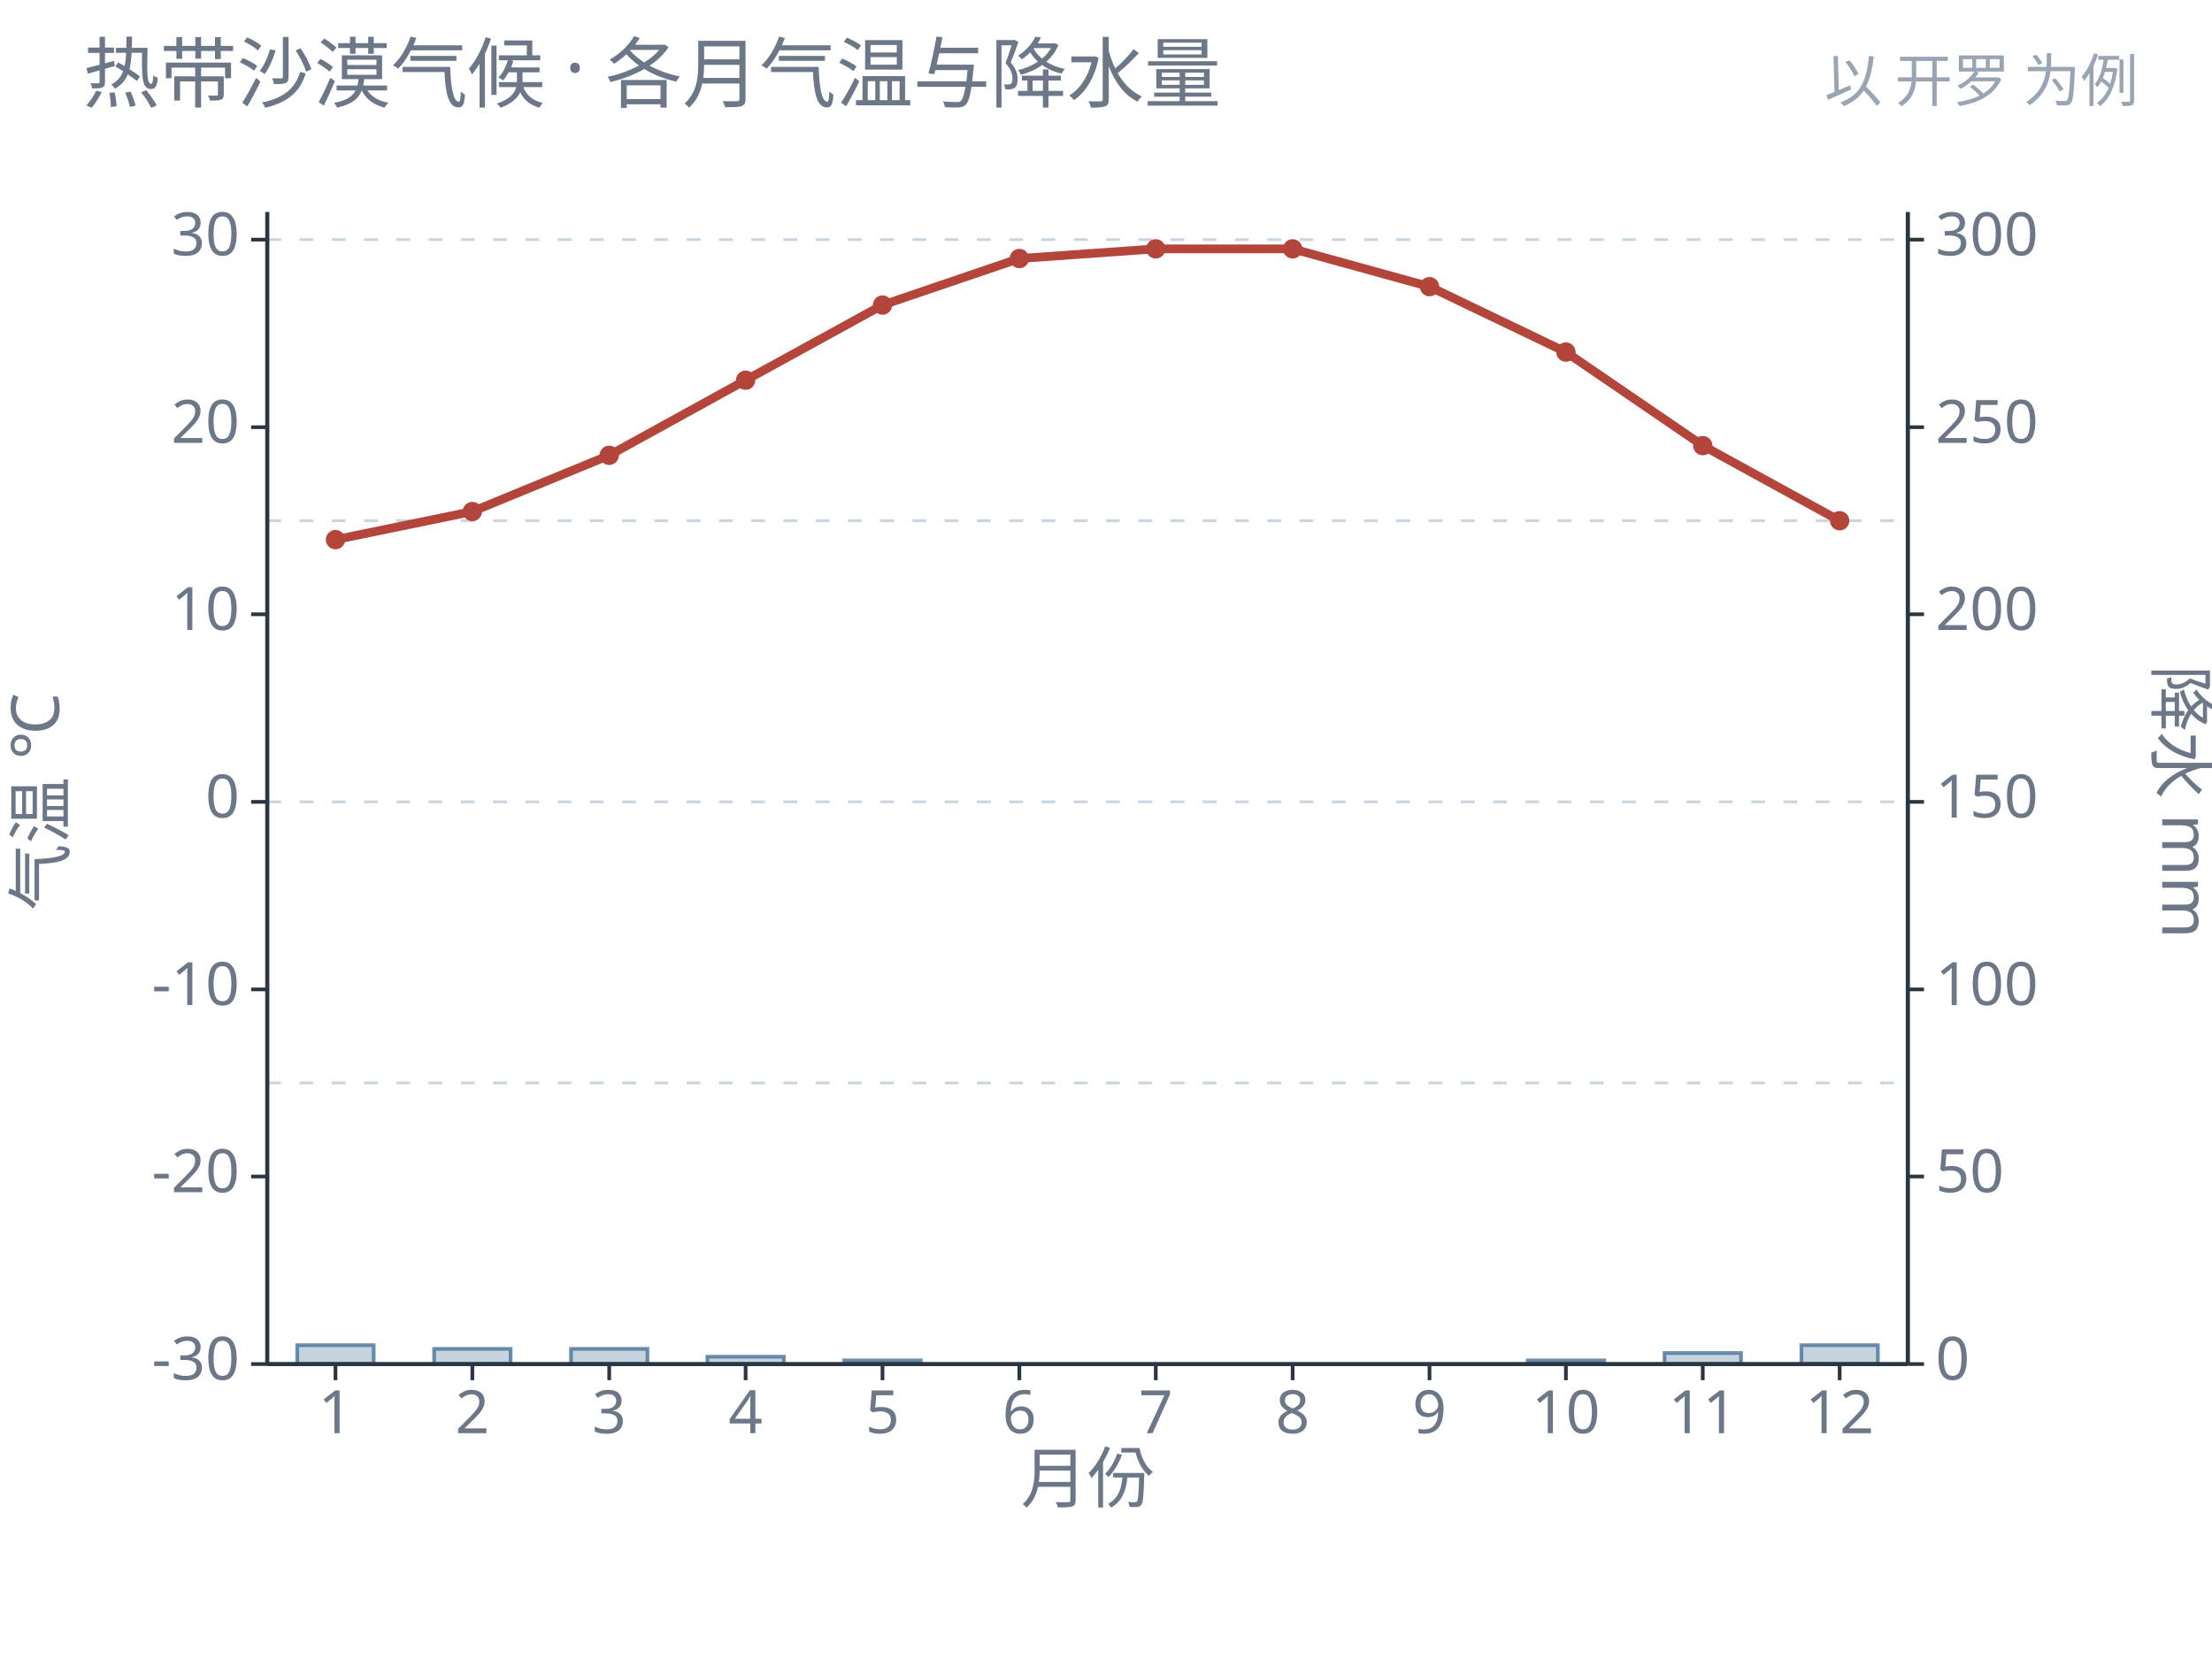
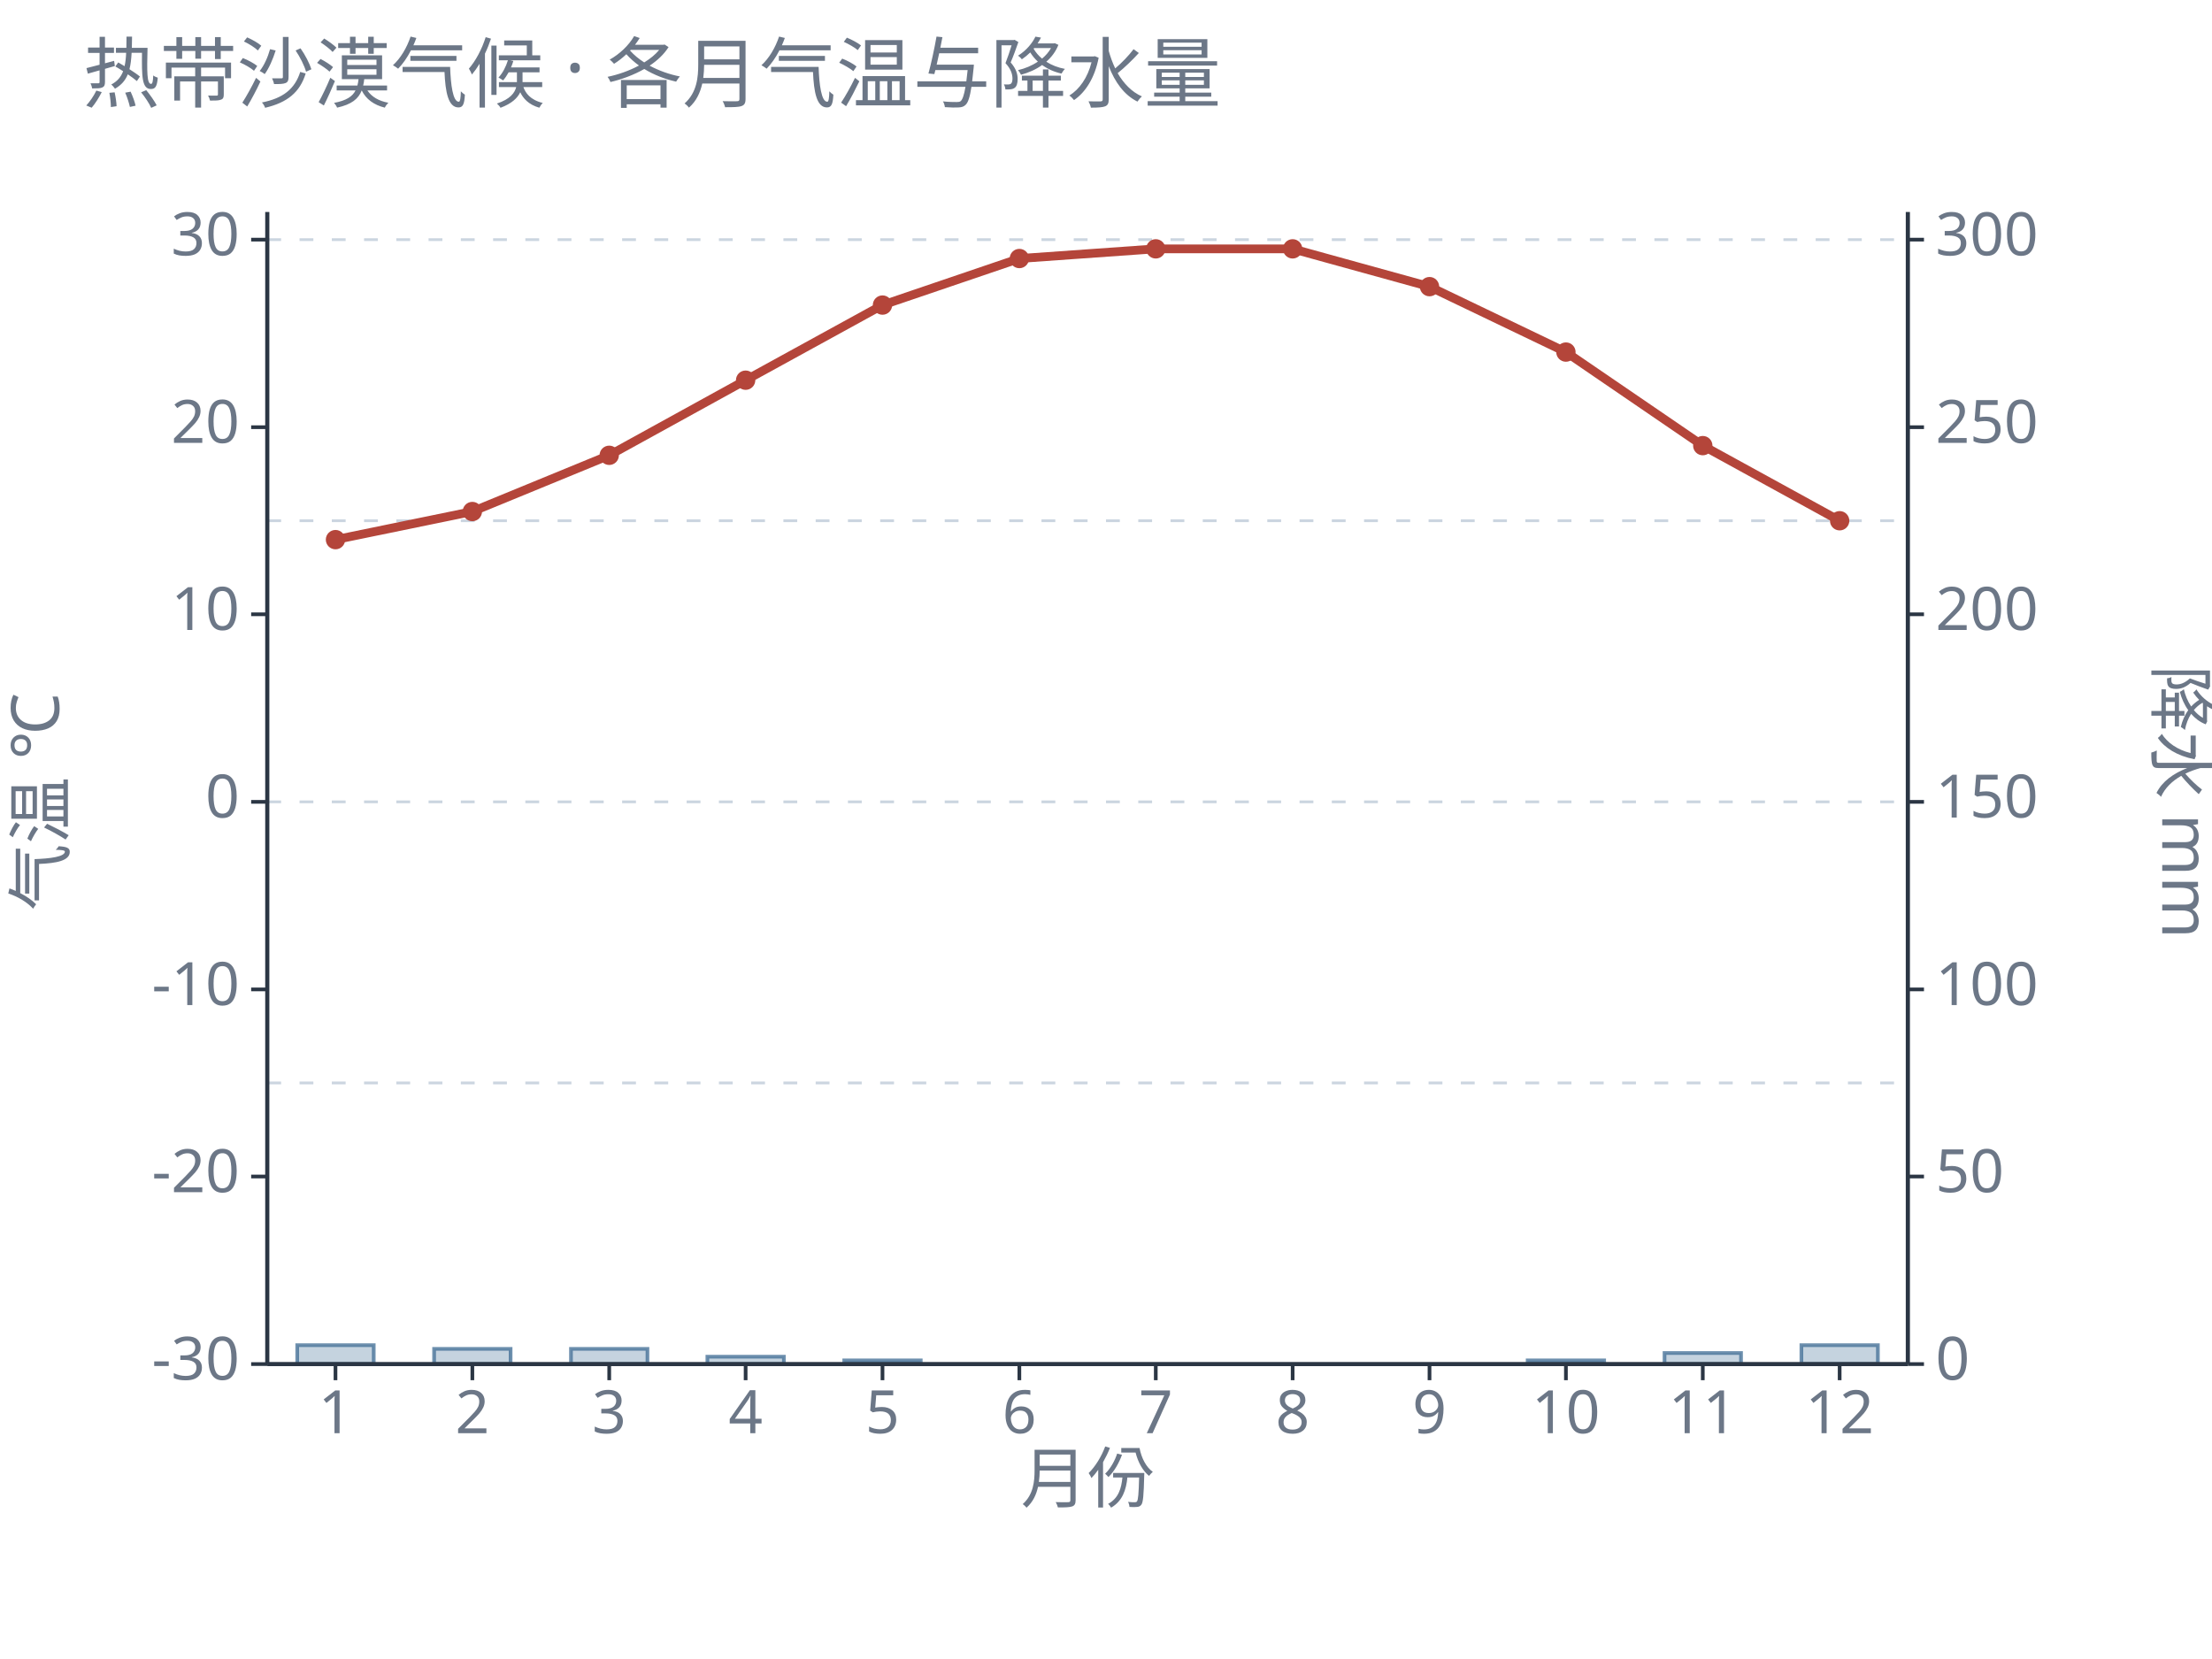
<svg xmlns="http://www.w3.org/2000/svg" viewBox="0 0 480 360" width="480" height="360" role="img" font-family="PingFang SC, Microsoft YaHei, Source Han Sans SC, sans-serif">
  <rect width="480" height="360" fill="#fff" />
  <text x="18.0" y="22.0" font-size="16.7" fill="#6C7787" text-anchor="start">热带沙漠气候 · 各月气温与降水量</text>
-   <text x="464.0" y="22.0" font-size="12.5" fill="#9AA5B3" text-anchor="end">以 开罗 为例</text>
  <line x1="58.0" y1="296.0" x2="414.0" y2="296.0" stroke="#CBD5E0" stroke-width="0.60" stroke-linecap="butt" stroke-dasharray="3 4" />
  <line x1="58.0" y1="235.0" x2="414.0" y2="235.0" stroke="#CBD5E0" stroke-width="0.60" stroke-linecap="butt" stroke-dasharray="3 4" />
  <line x1="58.0" y1="174.0" x2="414.0" y2="174.0" stroke="#CBD5E0" stroke-width="0.60" stroke-linecap="butt" stroke-dasharray="3 4" />
  <line x1="58.0" y1="113.0" x2="414.0" y2="113.0" stroke="#CBD5E0" stroke-width="0.60" stroke-linecap="butt" stroke-dasharray="3 4" />
  <line x1="58.0" y1="52.0" x2="414.0" y2="52.0" stroke="#CBD5E0" stroke-width="0.60" stroke-linecap="butt" stroke-dasharray="3 4" />
  <rect x="64.5" y="291.9" width="16.6" height="4.1" rx="0.0" fill="rgba(62,107,147,.30)" stroke="rgba(62,107,147,.75)" stroke-width="0.80" />
  <rect x="94.2" y="292.7" width="16.6" height="3.3" rx="0.0" fill="rgba(62,107,147,.30)" stroke="rgba(62,107,147,.75)" stroke-width="0.80" />
  <rect x="123.9" y="292.7" width="16.6" height="3.3" rx="0.0" fill="rgba(62,107,147,.30)" stroke="rgba(62,107,147,.75)" stroke-width="0.80" />
  <rect x="153.5" y="294.4" width="16.6" height="1.6" rx="0.0" fill="rgba(62,107,147,.30)" stroke="rgba(62,107,147,.75)" stroke-width="0.80" />
  <rect x="183.2" y="295.2" width="16.6" height="0.8" rx="0.0" fill="rgba(62,107,147,.30)" stroke="rgba(62,107,147,.75)" stroke-width="0.80" />
  <rect x="212.9" y="296.0" width="16.6" height="0.0" rx="0.0" fill="rgba(62,107,147,.30)" stroke="rgba(62,107,147,.75)" stroke-width="0.80" />
  <rect x="242.5" y="296.0" width="16.6" height="0.0" rx="0.0" fill="rgba(62,107,147,.30)" stroke="rgba(62,107,147,.75)" stroke-width="0.80" />
  <rect x="272.2" y="296.0" width="16.6" height="0.0" rx="0.0" fill="rgba(62,107,147,.30)" stroke="rgba(62,107,147,.75)" stroke-width="0.80" />
  <rect x="301.9" y="296.0" width="16.6" height="0.0" rx="0.0" fill="rgba(62,107,147,.30)" stroke="rgba(62,107,147,.75)" stroke-width="0.80" />
  <rect x="331.5" y="295.2" width="16.6" height="0.8" rx="0.0" fill="rgba(62,107,147,.30)" stroke="rgba(62,107,147,.75)" stroke-width="0.80" />
  <rect x="361.2" y="293.6" width="16.6" height="2.4" rx="0.0" fill="rgba(62,107,147,.30)" stroke="rgba(62,107,147,.75)" stroke-width="0.80" />
  <rect x="390.9" y="291.9" width="16.6" height="4.1" rx="0.0" fill="rgba(62,107,147,.30)" stroke="rgba(62,107,147,.75)" stroke-width="0.80" />
  <path d="M72.8 117.1 L102.5 111.0 L132.2 98.8 L161.8 82.5 L191.5 66.2 L221.2 56.1 L250.8 54.0 L280.5 54.0 L310.2 62.2 L339.8 76.4 L369.5 96.7 L399.2 113.0" fill="none" stroke="#B4453A" stroke-width="1.90" stroke-linecap="round" stroke-linejoin="round" />
  <circle cx="72.8" cy="117.1" r="2.1" fill="#B4453A" />
  <circle cx="102.5" cy="111.0" r="2.1" fill="#B4453A" />
  <circle cx="132.2" cy="98.8" r="2.1" fill="#B4453A" />
  <circle cx="161.8" cy="82.5" r="2.1" fill="#B4453A" />
  <circle cx="191.5" cy="66.2" r="2.1" fill="#B4453A" />
  <circle cx="221.2" cy="56.1" r="2.1" fill="#B4453A" />
  <circle cx="250.8" cy="54.0" r="2.1" fill="#B4453A" />
  <circle cx="280.5" cy="54.0" r="2.1" fill="#B4453A" />
  <circle cx="310.2" cy="62.2" r="2.1" fill="#B4453A" />
  <circle cx="339.8" cy="76.4" r="2.1" fill="#B4453A" />
  <circle cx="369.5" cy="96.7" r="2.1" fill="#B4453A" />
  <circle cx="399.2" cy="113.0" r="2.1" fill="#B4453A" />
  <line x1="58.0" y1="46.0" x2="58.0" y2="296.0" stroke="#2B3644" stroke-width="0.90" stroke-linecap="butt" />
  <line x1="414.0" y1="46.0" x2="414.0" y2="296.0" stroke="#2B3644" stroke-width="0.90" stroke-linecap="butt" />
  <line x1="58.0" y1="296.0" x2="414.0" y2="296.0" stroke="#2B3644" stroke-width="0.90" stroke-linecap="butt" />
  <line x1="54.5" y1="296.0" x2="58.0" y2="296.0" stroke="#2B3644" stroke-width="0.80" stroke-linecap="butt" />
  <text x="52.0" y="299.4" font-size="13.0" fill="#6C7787" text-anchor="end">-30</text>
  <line x1="414.0" y1="296.0" x2="417.5" y2="296.0" stroke="#2B3644" stroke-width="0.80" stroke-linecap="butt" />
  <text x="420.0" y="299.4" font-size="13.0" fill="#6C7787" text-anchor="start">0</text>
  <line x1="54.5" y1="255.3" x2="58.0" y2="255.3" stroke="#2B3644" stroke-width="0.80" stroke-linecap="butt" />
  <text x="52.0" y="258.7" font-size="13.0" fill="#6C7787" text-anchor="end">-20</text>
  <line x1="414.0" y1="255.3" x2="417.5" y2="255.3" stroke="#2B3644" stroke-width="0.80" stroke-linecap="butt" />
  <text x="420.0" y="258.7" font-size="13.0" fill="#6C7787" text-anchor="start">50</text>
  <line x1="54.5" y1="214.7" x2="58.0" y2="214.7" stroke="#2B3644" stroke-width="0.80" stroke-linecap="butt" />
  <text x="52.0" y="218.1" font-size="13.0" fill="#6C7787" text-anchor="end">-10</text>
  <line x1="414.0" y1="214.7" x2="417.5" y2="214.7" stroke="#2B3644" stroke-width="0.80" stroke-linecap="butt" />
  <text x="420.0" y="218.1" font-size="13.0" fill="#6C7787" text-anchor="start">100</text>
  <line x1="54.5" y1="174.0" x2="58.0" y2="174.0" stroke="#2B3644" stroke-width="0.80" stroke-linecap="butt" />
  <text x="52.0" y="177.4" font-size="13.0" fill="#6C7787" text-anchor="end">0</text>
  <line x1="414.0" y1="174.0" x2="417.5" y2="174.0" stroke="#2B3644" stroke-width="0.80" stroke-linecap="butt" />
  <text x="420.0" y="177.4" font-size="13.0" fill="#6C7787" text-anchor="start">150</text>
  <line x1="54.5" y1="133.3" x2="58.0" y2="133.3" stroke="#2B3644" stroke-width="0.80" stroke-linecap="butt" />
  <text x="52.0" y="136.7" font-size="13.0" fill="#6C7787" text-anchor="end">10</text>
  <line x1="414.0" y1="133.3" x2="417.5" y2="133.3" stroke="#2B3644" stroke-width="0.80" stroke-linecap="butt" />
  <text x="420.0" y="136.7" font-size="13.0" fill="#6C7787" text-anchor="start">200</text>
  <line x1="54.5" y1="92.7" x2="58.0" y2="92.7" stroke="#2B3644" stroke-width="0.80" stroke-linecap="butt" />
  <text x="52.0" y="96.1" font-size="13.0" fill="#6C7787" text-anchor="end">20</text>
  <line x1="414.0" y1="92.7" x2="417.5" y2="92.7" stroke="#2B3644" stroke-width="0.80" stroke-linecap="butt" />
  <text x="420.0" y="96.1" font-size="13.0" fill="#6C7787" text-anchor="start">250</text>
  <line x1="54.5" y1="52.0" x2="58.0" y2="52.0" stroke="#2B3644" stroke-width="0.80" stroke-linecap="butt" />
  <text x="52.0" y="55.4" font-size="13.0" fill="#6C7787" text-anchor="end">30</text>
  <line x1="414.0" y1="52.0" x2="417.5" y2="52.0" stroke="#2B3644" stroke-width="0.80" stroke-linecap="butt" />
  <text x="420.0" y="55.4" font-size="13.0" fill="#6C7787" text-anchor="start">300</text>
  <line x1="72.8" y1="296.0" x2="72.8" y2="299.5" stroke="#2B3644" stroke-width="0.80" stroke-linecap="butt" />
  <text x="72.8" y="311.0" font-size="13.0" fill="#6C7787" text-anchor="middle">1</text>
  <line x1="102.5" y1="296.0" x2="102.5" y2="299.5" stroke="#2B3644" stroke-width="0.80" stroke-linecap="butt" />
  <text x="102.5" y="311.0" font-size="13.0" fill="#6C7787" text-anchor="middle">2</text>
  <line x1="132.2" y1="296.0" x2="132.2" y2="299.5" stroke="#2B3644" stroke-width="0.80" stroke-linecap="butt" />
  <text x="132.2" y="311.0" font-size="13.0" fill="#6C7787" text-anchor="middle">3</text>
  <line x1="161.8" y1="296.0" x2="161.8" y2="299.5" stroke="#2B3644" stroke-width="0.80" stroke-linecap="butt" />
  <text x="161.8" y="311.0" font-size="13.0" fill="#6C7787" text-anchor="middle">4</text>
  <line x1="191.5" y1="296.0" x2="191.5" y2="299.5" stroke="#2B3644" stroke-width="0.80" stroke-linecap="butt" />
  <text x="191.5" y="311.0" font-size="13.0" fill="#6C7787" text-anchor="middle">5</text>
  <line x1="221.2" y1="296.0" x2="221.2" y2="299.5" stroke="#2B3644" stroke-width="0.80" stroke-linecap="butt" />
  <text x="221.2" y="311.0" font-size="13.0" fill="#6C7787" text-anchor="middle">6</text>
  <line x1="250.8" y1="296.0" x2="250.8" y2="299.5" stroke="#2B3644" stroke-width="0.80" stroke-linecap="butt" />
  <text x="250.8" y="311.0" font-size="13.0" fill="#6C7787" text-anchor="middle">7</text>
  <line x1="280.5" y1="296.0" x2="280.5" y2="299.5" stroke="#2B3644" stroke-width="0.80" stroke-linecap="butt" />
  <text x="280.5" y="311.0" font-size="13.0" fill="#6C7787" text-anchor="middle">8</text>
  <line x1="310.2" y1="296.0" x2="310.2" y2="299.5" stroke="#2B3644" stroke-width="0.80" stroke-linecap="butt" />
  <text x="310.2" y="311.0" font-size="13.0" fill="#6C7787" text-anchor="middle">9</text>
  <line x1="339.8" y1="296.0" x2="339.8" y2="299.5" stroke="#2B3644" stroke-width="0.80" stroke-linecap="butt" />
  <text x="339.8" y="311.0" font-size="13.0" fill="#6C7787" text-anchor="middle">10</text>
  <line x1="369.5" y1="296.0" x2="369.5" y2="299.5" stroke="#2B3644" stroke-width="0.80" stroke-linecap="butt" />
  <text x="369.5" y="311.0" font-size="13.0" fill="#6C7787" text-anchor="middle">11</text>
  <line x1="399.2" y1="296.0" x2="399.2" y2="299.5" stroke="#2B3644" stroke-width="0.80" stroke-linecap="butt" />
  <text x="399.2" y="311.0" font-size="13.0" fill="#6C7787" text-anchor="middle">12</text>
  <text x="236.0" y="326.0" font-size="14.5" fill="#6C7787" text-anchor="middle">月份</text>
  <text x="14.0" y="174.0" font-size="14.5" fill="#6C7787" text-anchor="middle" transform="rotate(-90.0 14.0 174.0)">气温 ℃</text>
  <text x="468.0" y="174.0" font-size="14.5" fill="#6C7787" text-anchor="middle" transform="rotate(90.0 468.0 174.0)">降水 mm</text>
</svg>
